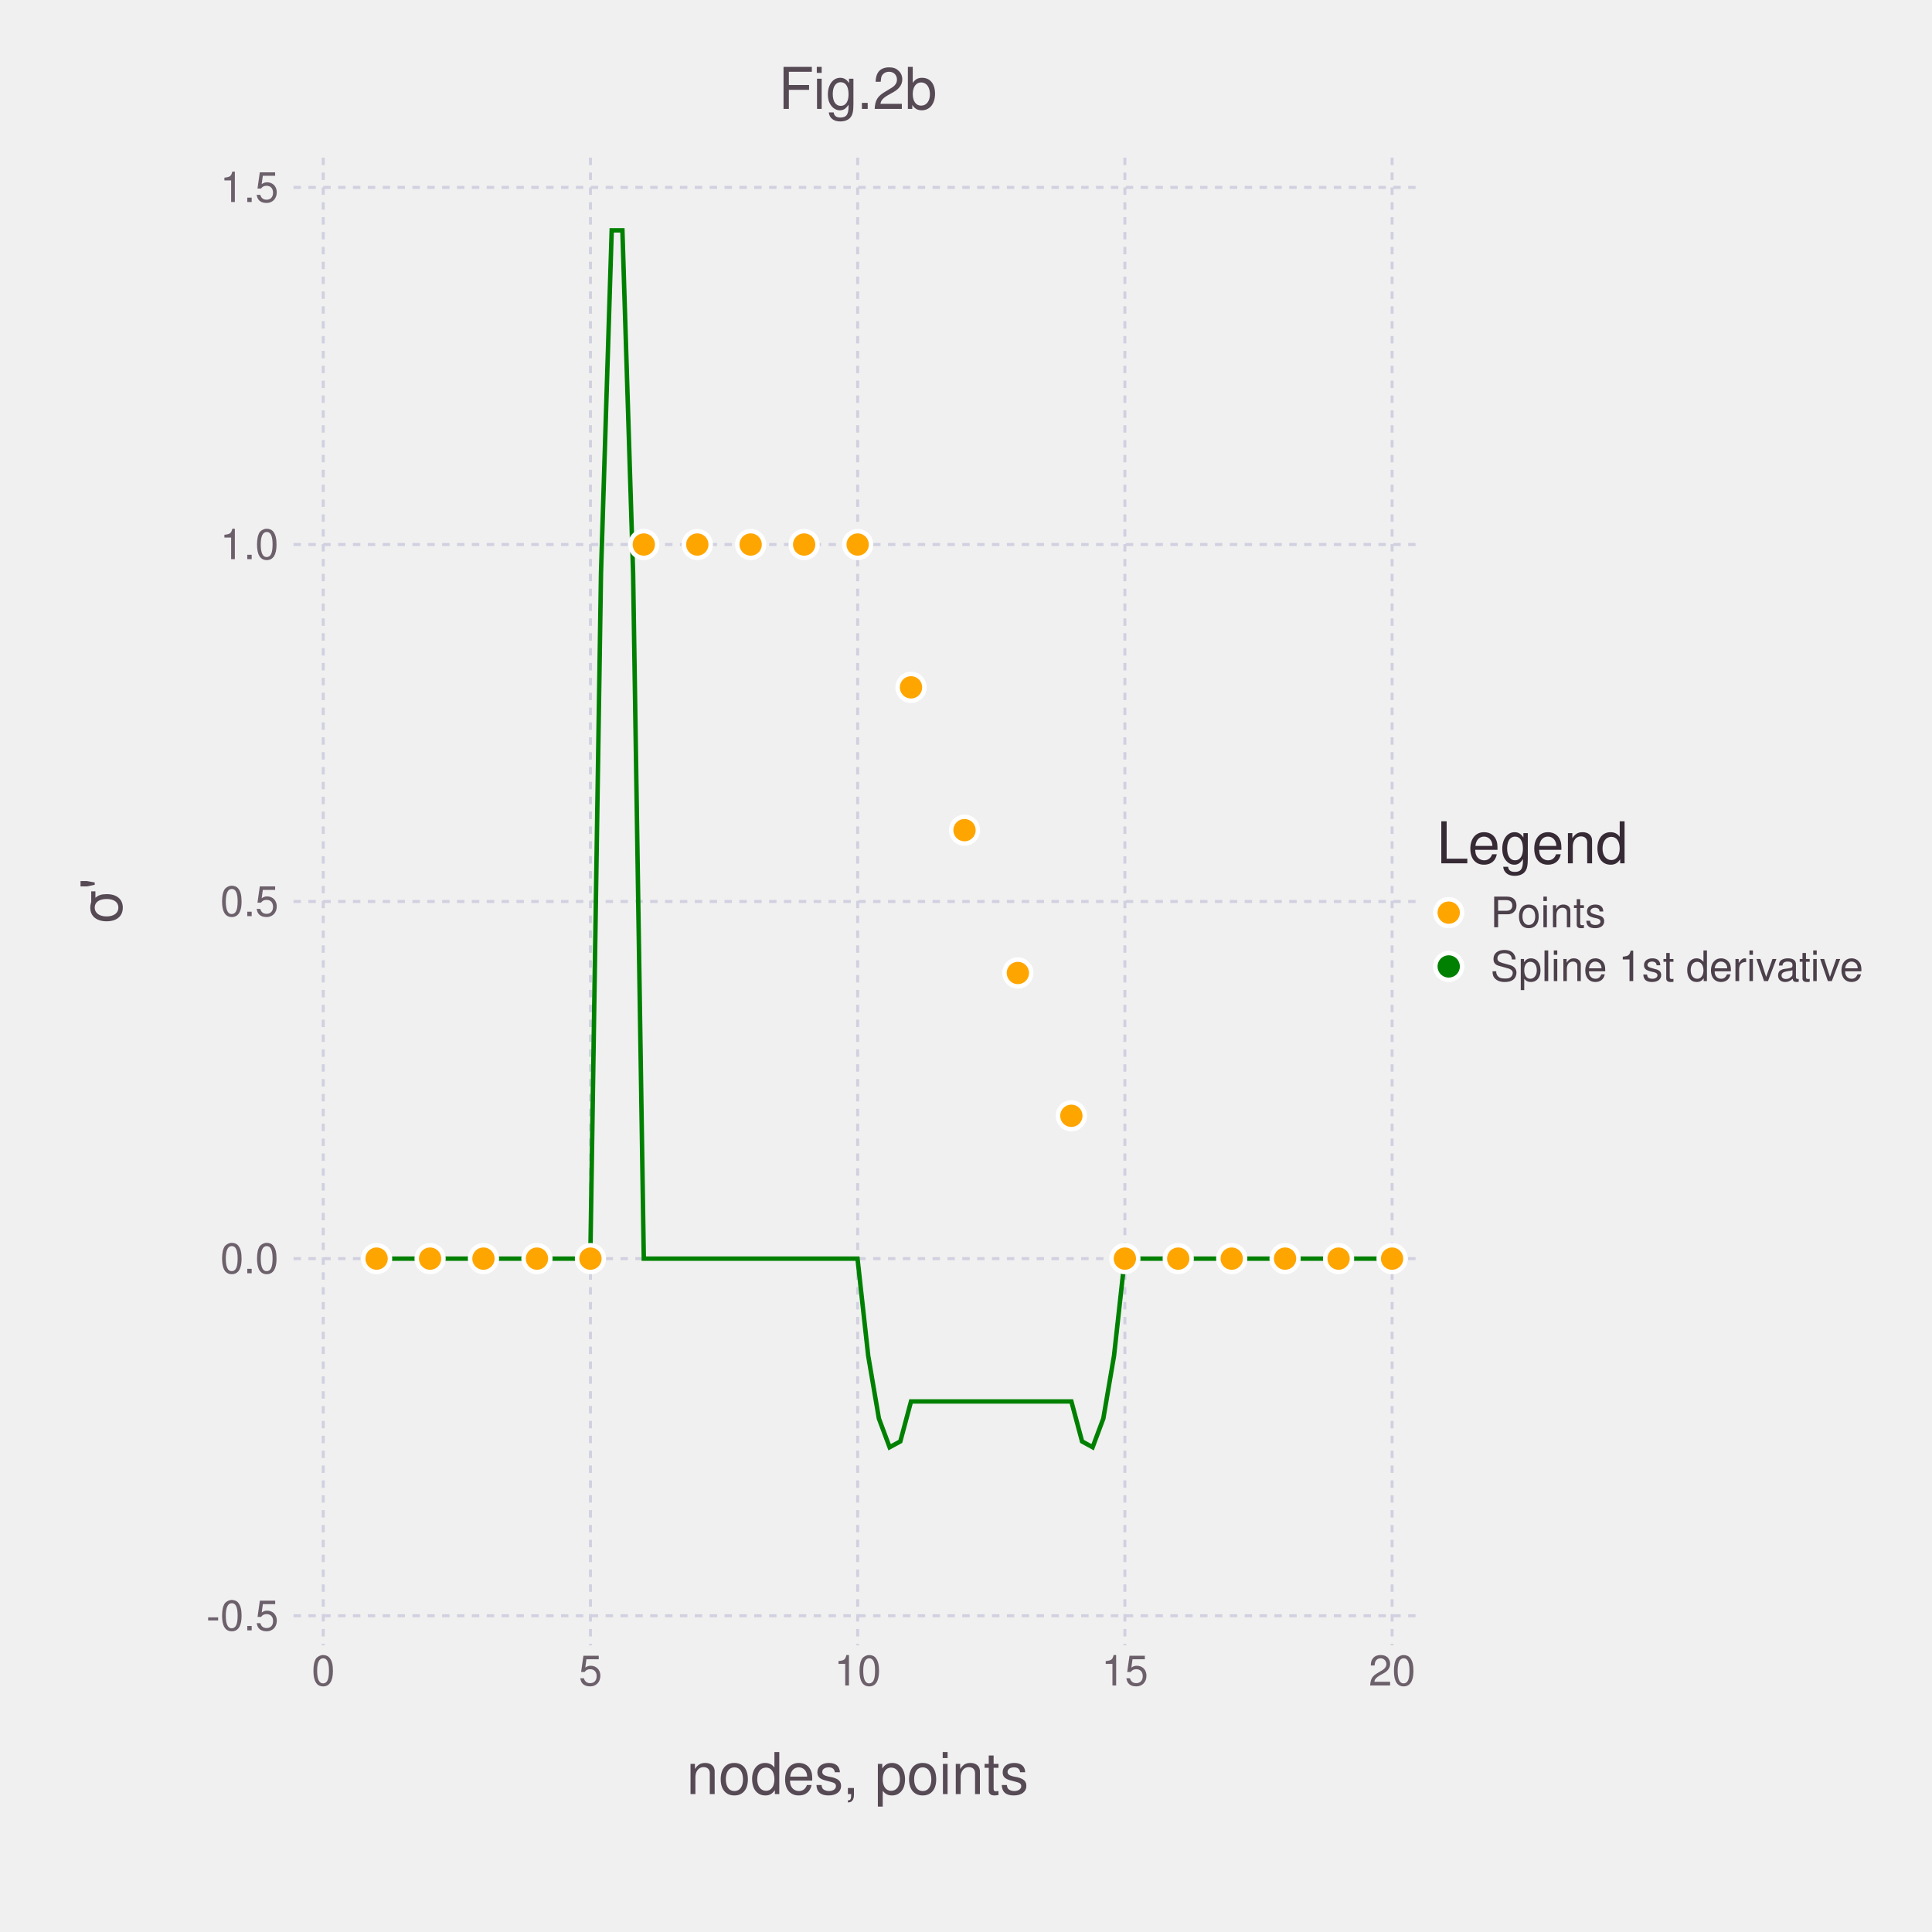
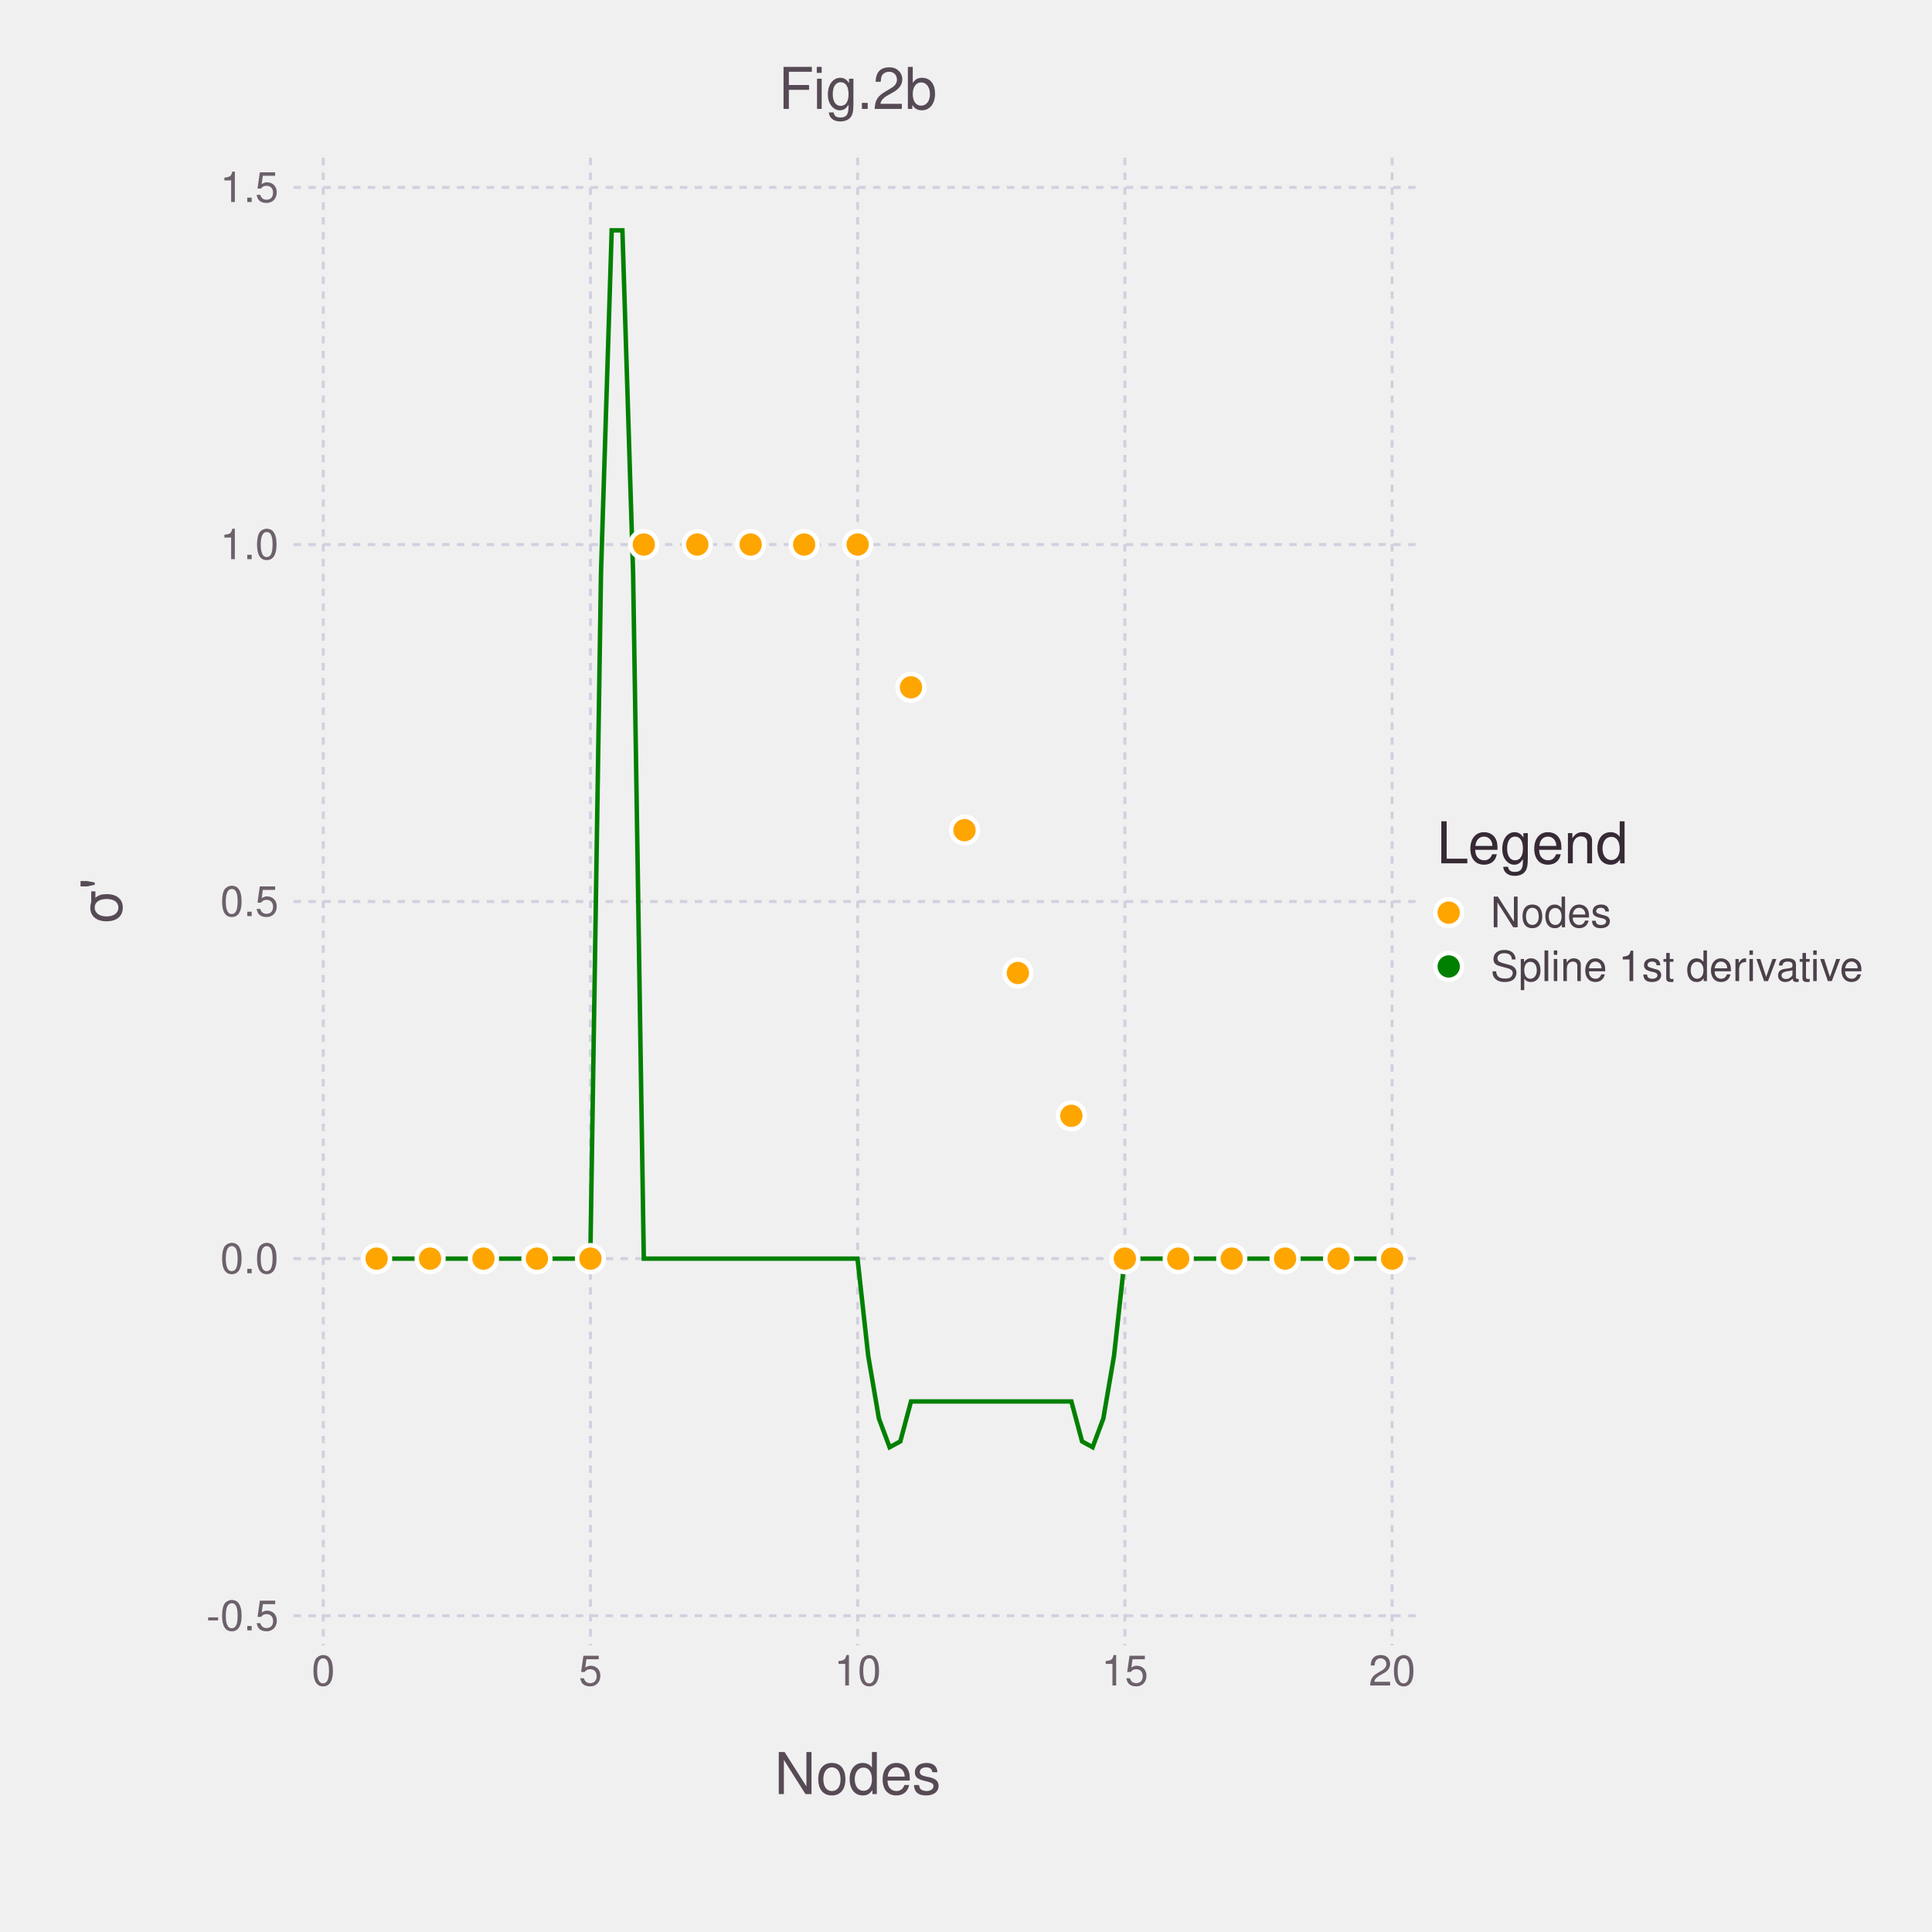
<svg xmlns="http://www.w3.org/2000/svg" version="1.2" width="130mm" height="130mm" viewBox="0 0 130 130" stroke="none" fill="#000000" stroke-width="0.3" font-size="3.88">
  <defs>
    <marker id="arrow" markerWidth="15" markerHeight="7" refX="5" refY="3.5" orient="auto" markerUnits="strokeWidth">
      <path d="M0,0 L15,3.5 L0,7 z" stroke="context-stroke" fill="context-stroke" />
    </marker>
  </defs>
-   <g class="plotroot xscalable yscalable" id="img-686ced71-1">
-     <g font-size="3.88" font-family="'PT Sans','Helvetica Neue','Helvetica',sans-serif" fill="#564A55" stroke="#000000" stroke-opacity="0.000" id="img-686ced71-2">
+   <g class="plotroot xscalable yscalable" id="img-9078fdbd-1">
+     <g font-size="3.88" font-family="'PT Sans','Helvetica Neue','Helvetica',sans-serif" fill="#564A55" stroke="#000000" stroke-opacity="0.000" id="img-9078fdbd-2">
      <g transform="translate(57.71,118.39)">
        <g class="primitive">
-           <text text-anchor="middle" dy="0.6em">nodes, points</text>
-         </g>
-       </g>
-     </g>
-     <g class="guide xlabels" font-size="2.82" font-family="'PT Sans Caption','Helvetica Neue','Helvetica',sans-serif" fill="#6C606B" id="img-686ced71-3">
+           <text text-anchor="middle" dy="0.6em">Nodes</text>
+         </g>
+       </g>
+     </g>
+     <g class="guide xlabels" font-size="2.82" font-family="'PT Sans Caption','Helvetica Neue','Helvetica',sans-serif" fill="#6C606B" id="img-9078fdbd-3">
      <g transform="translate(21.75,111.72)">
        <g class="primitive">
          <text text-anchor="middle" dy="0.6em">0</text>
        </g>
      </g>
      <g transform="translate(39.73,111.72)">
        <g class="primitive">
          <text text-anchor="middle" dy="0.6em">5</text>
        </g>
      </g>
      <g transform="translate(57.71,111.72)">
        <g class="primitive">
          <text text-anchor="middle" dy="0.6em">10</text>
        </g>
      </g>
      <g transform="translate(75.69,111.72)">
        <g class="primitive">
          <text text-anchor="middle" dy="0.6em">15</text>
        </g>
      </g>
      <g transform="translate(93.67,111.72)">
        <g class="primitive">
          <text text-anchor="middle" dy="0.6em">20</text>
        </g>
      </g>
    </g>
-     <g class="guide colorkey" id="img-686ced71-4">
-       <g fill="#4C404B" font-size="2.82" font-family="'PT Sans','Helvetica Neue','Helvetica',sans-serif" id="img-686ced71-5">
-         <g transform="translate(100.29,61.41)" id="img-686ced71-6">
+     <g class="guide colorkey" id="img-9078fdbd-4">
+       <g fill="#4C404B" font-size="2.82" font-family="'PT Sans','Helvetica Neue','Helvetica',sans-serif" id="img-9078fdbd-5">
+         <g transform="translate(100.29,61.41)" id="img-9078fdbd-6">
          <g class="primitive">
-             <text dy="0.35em">Points</text>
-           </g>
-         </g>
-         <g transform="translate(100.29,65.03)" id="img-686ced71-7">
+             <text dy="0.35em">Nodes</text>
+           </g>
+         </g>
+         <g transform="translate(100.29,65.03)" id="img-9078fdbd-7">
          <g class="primitive">
            <text dy="0.35em">Spline 1st derivative</text>
          </g>
        </g>
      </g>
-       <g stroke-width="0.3" id="img-686ced71-8">
-         <g stroke="#FFFFFF" fill-opacity="1" fill="#008000" id="img-686ced71-9">
-           <g transform="translate(97.48,65.03)" id="img-686ced71-10">
+       <g stroke-width="0.3" id="img-9078fdbd-8">
+         <g stroke="#FFFFFF" fill-opacity="1" fill="#008000" id="img-9078fdbd-9">
+           <g transform="translate(97.48,65.03)" id="img-9078fdbd-10">
            <circle cx="0" cy="0" r="0.9" class="primitive" />
          </g>
        </g>
-         <g stroke="#FFFFFF" fill-opacity="1" fill="#FFA500" id="img-686ced71-11">
-           <g transform="translate(97.48,61.41)" id="img-686ced71-12">
+         <g stroke="#FFFFFF" fill-opacity="1" fill="#FFA500" id="img-9078fdbd-11">
+           <g transform="translate(97.48,61.41)" id="img-9078fdbd-12">
            <circle cx="0" cy="0" r="0.9" class="primitive" />
          </g>
        </g>
      </g>
-       <g fill="#362A35" font-size="3.88" font-family="'PT Sans','Helvetica Neue','Helvetica',sans-serif" stroke="#000000" stroke-opacity="0.000" id="img-686ced71-13">
-         <g transform="translate(96.67,58.09)" id="img-686ced71-14">
+       <g fill="#362A35" font-size="3.88" font-family="'PT Sans','Helvetica Neue','Helvetica',sans-serif" stroke="#000000" stroke-opacity="0.000" id="img-9078fdbd-13">
+         <g transform="translate(96.67,58.09)" id="img-9078fdbd-14">
          <g class="primitive">
            <text dy="-0em">Legend</text>
          </g>
        </g>
      </g>
    </g>
-     <g clip-path="url(#img-686ced71-15)">
-       <g id="img-686ced71-16">
-         <g pointer-events="visible" stroke-width="0.3" fill="#000000" fill-opacity="0.000" stroke="#000000" stroke-opacity="0.000" class="guide background" id="img-686ced71-17">
-           <g transform="translate(57.71,60.66)" id="img-686ced71-18">
+     <g clip-path="url(#img-9078fdbd-15)">
+       <g id="img-9078fdbd-16">
+         <g pointer-events="visible" stroke-width="0.3" fill="#000000" fill-opacity="0.000" stroke="#000000" stroke-opacity="0.000" class="guide background" id="img-9078fdbd-17">
+           <g transform="translate(57.71,60.66)" id="img-9078fdbd-18">
            <path d="M-37.96,-50.05 L 37.96 -50.05 37.96 50.05 -37.96 50.05 z" class="primitive" />
          </g>
        </g>
-         <g class="guide ygridlines xfixed" stroke-dasharray="0.5,0.5" stroke-width="0.2" stroke="#D0D0E0" id="img-686ced71-19">
-           <g transform="translate(57.71,108.72)" id="img-686ced71-20">
-             <path fill="none" d="M-37.96,0 L 37.96 0" class="primitive" />
-           </g>
-           <g transform="translate(57.71,84.69)" id="img-686ced71-21">
-             <path fill="none" d="M-37.96,0 L 37.96 0" class="primitive" />
-           </g>
-           <g transform="translate(57.71,60.66)" id="img-686ced71-22">
-             <path fill="none" d="M-37.96,0 L 37.96 0" class="primitive" />
-           </g>
-           <g transform="translate(57.71,36.64)" id="img-686ced71-23">
-             <path fill="none" d="M-37.96,0 L 37.96 0" class="primitive" />
-           </g>
-           <g transform="translate(57.71,12.61)" id="img-686ced71-24">
-             <path fill="none" d="M-37.96,0 L 37.96 0" class="primitive" />
-           </g>
-         </g>
-         <g class="guide xgridlines yfixed" stroke-dasharray="0.5,0.5" stroke-width="0.2" stroke="#D0D0E0" id="img-686ced71-25">
-           <g transform="translate(21.75,60.66)" id="img-686ced71-26">
-             <path fill="none" d="M0,-50.05 L 0 50.05" class="primitive" />
-           </g>
-           <g transform="translate(39.73,60.66)" id="img-686ced71-27">
-             <path fill="none" d="M0,-50.05 L 0 50.05" class="primitive" />
-           </g>
-           <g transform="translate(57.71,60.66)" id="img-686ced71-28">
-             <path fill="none" d="M0,-50.05 L 0 50.05" class="primitive" />
-           </g>
-           <g transform="translate(75.69,60.66)" id="img-686ced71-29">
-             <path fill="none" d="M0,-50.05 L 0 50.05" class="primitive" />
-           </g>
-           <g transform="translate(93.67,60.66)" id="img-686ced71-30">
-             <path fill="none" d="M0,-50.05 L 0 50.05" class="primitive" />
-           </g>
-         </g>
-         <g class="plotpanel" id="img-686ced71-31">
-           <g stroke-width="0.3" fill="#000000" fill-opacity="0.000" class="geometry" id="img-686ced71-32">
-             <g class="color_RGB{N0f8}(0.0,0.502,0.0)" stroke-dasharray="none" stroke="#008000" id="img-686ced71-33">
-               <g transform="translate(59.5,84.77)" id="img-686ced71-34">
+         <g class="guide ygridlines xfixed" stroke-dasharray="0.5,0.5" stroke-width="0.2" stroke="#D0D0E0" id="img-9078fdbd-19">
+           <g transform="translate(57.71,108.72)" id="img-9078fdbd-20">
+             <path fill="none" d="M-37.96,0 L 37.96 0" class="primitive" />
+           </g>
+           <g transform="translate(57.71,84.69)" id="img-9078fdbd-21">
+             <path fill="none" d="M-37.96,0 L 37.96 0" class="primitive" />
+           </g>
+           <g transform="translate(57.71,60.66)" id="img-9078fdbd-22">
+             <path fill="none" d="M-37.96,0 L 37.96 0" class="primitive" />
+           </g>
+           <g transform="translate(57.71,36.64)" id="img-9078fdbd-23">
+             <path fill="none" d="M-37.96,0 L 37.96 0" class="primitive" />
+           </g>
+           <g transform="translate(57.71,12.61)" id="img-9078fdbd-24">
+             <path fill="none" d="M-37.96,0 L 37.96 0" class="primitive" />
+           </g>
+         </g>
+         <g class="guide xgridlines yfixed" stroke-dasharray="0.5,0.5" stroke-width="0.2" stroke="#D0D0E0" id="img-9078fdbd-25">
+           <g transform="translate(21.75,60.66)" id="img-9078fdbd-26">
+             <path fill="none" d="M0,-50.05 L 0 50.05" class="primitive" />
+           </g>
+           <g transform="translate(39.73,60.66)" id="img-9078fdbd-27">
+             <path fill="none" d="M0,-50.05 L 0 50.05" class="primitive" />
+           </g>
+           <g transform="translate(57.71,60.66)" id="img-9078fdbd-28">
+             <path fill="none" d="M0,-50.05 L 0 50.05" class="primitive" />
+           </g>
+           <g transform="translate(75.69,60.66)" id="img-9078fdbd-29">
+             <path fill="none" d="M0,-50.05 L 0 50.05" class="primitive" />
+           </g>
+           <g transform="translate(93.67,60.66)" id="img-9078fdbd-30">
+             <path fill="none" d="M0,-50.05 L 0 50.05" class="primitive" />
+           </g>
+         </g>
+         <g class="plotpanel" id="img-9078fdbd-31">
+           <g stroke-width="0.3" fill="#000000" fill-opacity="0.000" class="geometry" id="img-9078fdbd-32">
+             <g class="color_RGB{N0f8}(0.0,0.502,0.0)" stroke-dasharray="none" stroke="#008000" id="img-9078fdbd-33">
+               <g transform="translate(59.5,84.77)" id="img-9078fdbd-34">
                <path fill="none" d="M-34.16,-0.08 L -33.44 -0.08 -32.72 -0.08 -32.01 -0.08 -31.29 -0.08 -30.57 -0.08 -29.85 -0.08 -29.13 -0.08 -28.41 -0.08 -27.69 -0.08 -26.97 -0.08 -26.25 -0.08 -25.53 -0.08 -24.81 -0.08 -24.09 -0.08 -23.37 -0.08 -22.66 -0.08 -21.94 -0.08 -21.22 -0.08 -20.5 -0.08 -19.78 -0.08 -19.06 -46.21 -18.34 -69.27 -17.62 -69.27 -16.9 -46.21 -16.18 -0.08 -15.46 -0.08 -14.74 -0.08 -14.02 -0.08 -13.31 -0.08 -12.59 -0.08 -11.87 -0.08 -11.15 -0.08 -10.43 -0.08 -9.71 -0.08 -8.99 -0.08 -8.27 -0.08 -7.55 -0.08 -6.83 -0.08 -6.11 -0.08 -5.39 -0.08 -4.67 -0.08 -3.96 -0.08 -3.24 -0.08 -2.52 -0.08 -1.8 -0.08 -1.08 6.46 -0.36 10.68 0.36 12.61 1.08 12.22 1.8 9.53 2.52 9.53 3.24 9.53 3.96 9.53 4.67 9.53 5.39 9.53 6.11 9.53 6.83 9.53 7.55 9.53 8.27 9.53 8.99 9.53 9.71 9.53 10.43 9.53 11.15 9.53 11.87 9.53 12.59 9.53 13.31 12.22 14.02 12.61 14.74 10.68 15.46 6.46 16.18 -0.08 16.9 -0.08 17.62 -0.08 18.34 -0.08 19.06 -0.08 19.78 -0.08 20.5 -0.08 21.22 -0.08 21.94 -0.08 22.66 -0.08 23.37 -0.08 24.09 -0.08 24.81 -0.08 25.53 -0.08 26.25 -0.08 26.97 -0.08 27.69 -0.08 28.41 -0.08 29.13 -0.08 29.85 -0.08 30.57 -0.08 31.29 -0.08 32.01 -0.08 32.72 -0.08 33.44 -0.08 34.16 -0.08" class="primitive" />
              </g>
            </g>
          </g>
-           <g class="geometry" id="img-686ced71-35">
-             <g stroke-width="0.3" id="img-686ced71-36">
-               <g class="color_RGBA{Float32}(1.0f0,0.64705884f0,0.0f0,1.0f0)" fill-opacity="1" stroke="#FFFFFF" fill="#FFA500" id="img-686ced71-37">
-                 <g class="marker" id="img-686ced71-38">
-                   <g transform="translate(93.67,84.69)" id="img-686ced71-39">
-                     <circle cx="0" cy="0" r="0.9" class="primitive" />
-                   </g>
-                 </g>
-               </g>
-               <g class="color_RGBA{Float32}(1.0f0,0.64705884f0,0.0f0,1.0f0)" fill-opacity="1" stroke="#FFFFFF" fill="#FFA500" id="img-686ced71-40">
-                 <g class="marker" id="img-686ced71-41">
-                   <g transform="translate(90.07,84.69)" id="img-686ced71-42">
-                     <circle cx="0" cy="0" r="0.9" class="primitive" />
-                   </g>
-                 </g>
-               </g>
-               <g class="color_RGBA{Float32}(1.0f0,0.64705884f0,0.0f0,1.0f0)" fill-opacity="1" stroke="#FFFFFF" fill="#FFA500" id="img-686ced71-43">
-                 <g class="marker" id="img-686ced71-44">
-                   <g transform="translate(86.47,84.69)" id="img-686ced71-45">
-                     <circle cx="0" cy="0" r="0.9" class="primitive" />
-                   </g>
-                 </g>
-               </g>
-               <g class="color_RGBA{Float32}(1.0f0,0.64705884f0,0.0f0,1.0f0)" fill-opacity="1" stroke="#FFFFFF" fill="#FFA500" id="img-686ced71-46">
-                 <g class="marker" id="img-686ced71-47">
-                   <g transform="translate(82.88,84.69)" id="img-686ced71-48">
-                     <circle cx="0" cy="0" r="0.9" class="primitive" />
-                   </g>
-                 </g>
-               </g>
-               <g class="color_RGBA{Float32}(1.0f0,0.64705884f0,0.0f0,1.0f0)" fill-opacity="1" stroke="#FFFFFF" fill="#FFA500" id="img-686ced71-49">
-                 <g class="marker" id="img-686ced71-50">
-                   <g transform="translate(79.28,84.69)" id="img-686ced71-51">
-                     <circle cx="0" cy="0" r="0.9" class="primitive" />
-                   </g>
-                 </g>
-               </g>
-               <g class="color_RGBA{Float32}(1.0f0,0.64705884f0,0.0f0,1.0f0)" fill-opacity="1" stroke="#FFFFFF" fill="#FFA500" id="img-686ced71-52">
-                 <g class="marker" id="img-686ced71-53">
-                   <g transform="translate(75.69,84.69)" id="img-686ced71-54">
-                     <circle cx="0" cy="0" r="0.9" class="primitive" />
-                   </g>
-                 </g>
-               </g>
-               <g class="color_RGBA{Float32}(1.0f0,0.64705884f0,0.0f0,1.0f0)" fill-opacity="1" stroke="#FFFFFF" fill="#FFA500" id="img-686ced71-55">
-                 <g class="marker" id="img-686ced71-56">
-                   <g transform="translate(72.09,75.08)" id="img-686ced71-57">
-                     <circle cx="0" cy="0" r="0.9" class="primitive" />
-                   </g>
-                 </g>
-               </g>
-               <g class="color_RGBA{Float32}(1.0f0,0.64705884f0,0.0f0,1.0f0)" fill-opacity="1" stroke="#FFFFFF" fill="#FFA500" id="img-686ced71-58">
-                 <g class="marker" id="img-686ced71-59">
-                   <g transform="translate(68.49,65.47)" id="img-686ced71-60">
-                     <circle cx="0" cy="0" r="0.9" class="primitive" />
-                   </g>
-                 </g>
-               </g>
-               <g class="color_RGBA{Float32}(1.0f0,0.64705884f0,0.0f0,1.0f0)" fill-opacity="1" stroke="#FFFFFF" fill="#FFA500" id="img-686ced71-61">
-                 <g class="marker" id="img-686ced71-62">
-                   <g transform="translate(64.9,55.86)" id="img-686ced71-63">
-                     <circle cx="0" cy="0" r="0.9" class="primitive" />
-                   </g>
-                 </g>
-               </g>
-               <g class="color_RGBA{Float32}(1.0f0,0.64705884f0,0.0f0,1.0f0)" fill-opacity="1" stroke="#FFFFFF" fill="#FFA500" id="img-686ced71-64">
-                 <g class="marker" id="img-686ced71-65">
-                   <g transform="translate(61.3,46.25)" id="img-686ced71-66">
-                     <circle cx="0" cy="0" r="0.9" class="primitive" />
-                   </g>
-                 </g>
-               </g>
-               <g class="color_RGBA{Float32}(1.0f0,0.64705884f0,0.0f0,1.0f0)" fill-opacity="1" stroke="#FFFFFF" fill="#FFA500" id="img-686ced71-67">
-                 <g class="marker" id="img-686ced71-68">
-                   <g transform="translate(57.71,36.64)" id="img-686ced71-69">
-                     <circle cx="0" cy="0" r="0.9" class="primitive" />
-                   </g>
-                 </g>
-               </g>
-               <g class="color_RGBA{Float32}(1.0f0,0.64705884f0,0.0f0,1.0f0)" fill-opacity="1" stroke="#FFFFFF" fill="#FFA500" id="img-686ced71-70">
-                 <g class="marker" id="img-686ced71-71">
-                   <g transform="translate(54.11,36.64)" id="img-686ced71-72">
-                     <circle cx="0" cy="0" r="0.9" class="primitive" />
-                   </g>
-                 </g>
-               </g>
-               <g class="color_RGBA{Float32}(1.0f0,0.64705884f0,0.0f0,1.0f0)" fill-opacity="1" stroke="#FFFFFF" fill="#FFA500" id="img-686ced71-73">
-                 <g class="marker" id="img-686ced71-74">
-                   <g transform="translate(50.51,36.64)" id="img-686ced71-75">
-                     <circle cx="0" cy="0" r="0.9" class="primitive" />
-                   </g>
-                 </g>
-               </g>
-               <g class="color_RGBA{Float32}(1.0f0,0.64705884f0,0.0f0,1.0f0)" fill-opacity="1" stroke="#FFFFFF" fill="#FFA500" id="img-686ced71-76">
-                 <g class="marker" id="img-686ced71-77">
-                   <g transform="translate(46.92,36.64)" id="img-686ced71-78">
-                     <circle cx="0" cy="0" r="0.9" class="primitive" />
-                   </g>
-                 </g>
-               </g>
-               <g class="color_RGBA{Float32}(1.0f0,0.64705884f0,0.0f0,1.0f0)" fill-opacity="1" stroke="#FFFFFF" fill="#FFA500" id="img-686ced71-79">
-                 <g class="marker" id="img-686ced71-80">
-                   <g transform="translate(43.32,36.64)" id="img-686ced71-81">
-                     <circle cx="0" cy="0" r="0.9" class="primitive" />
-                   </g>
-                 </g>
-               </g>
-               <g class="color_RGBA{Float32}(1.0f0,0.64705884f0,0.0f0,1.0f0)" fill-opacity="1" stroke="#FFFFFF" fill="#FFA500" id="img-686ced71-82">
-                 <g class="marker" id="img-686ced71-83">
-                   <g transform="translate(39.73,84.69)" id="img-686ced71-84">
-                     <circle cx="0" cy="0" r="0.9" class="primitive" />
-                   </g>
-                 </g>
-               </g>
-               <g class="color_RGBA{Float32}(1.0f0,0.64705884f0,0.0f0,1.0f0)" fill-opacity="1" stroke="#FFFFFF" fill="#FFA500" id="img-686ced71-85">
-                 <g class="marker" id="img-686ced71-86">
-                   <g transform="translate(36.13,84.69)" id="img-686ced71-87">
-                     <circle cx="0" cy="0" r="0.9" class="primitive" />
-                   </g>
-                 </g>
-               </g>
-               <g class="color_RGBA{Float32}(1.0f0,0.64705884f0,0.0f0,1.0f0)" fill-opacity="1" stroke="#FFFFFF" fill="#FFA500" id="img-686ced71-88">
-                 <g class="marker" id="img-686ced71-89">
-                   <g transform="translate(32.53,84.69)" id="img-686ced71-90">
-                     <circle cx="0" cy="0" r="0.9" class="primitive" />
-                   </g>
-                 </g>
-               </g>
-               <g class="color_RGBA{Float32}(1.0f0,0.64705884f0,0.0f0,1.0f0)" fill-opacity="1" stroke="#FFFFFF" fill="#FFA500" id="img-686ced71-91">
-                 <g class="marker" id="img-686ced71-92">
-                   <g transform="translate(28.94,84.69)" id="img-686ced71-93">
-                     <circle cx="0" cy="0" r="0.9" class="primitive" />
-                   </g>
-                 </g>
-               </g>
-               <g class="color_RGBA{Float32}(1.0f0,0.64705884f0,0.0f0,1.0f0)" fill-opacity="1" stroke="#FFFFFF" fill="#FFA500" id="img-686ced71-94">
-                 <g class="marker" id="img-686ced71-95">
-                   <g transform="translate(25.34,84.69)" id="img-686ced71-96">
+           <g class="geometry" id="img-9078fdbd-35">
+             <g stroke-width="0.3" id="img-9078fdbd-36">
+               <g class="color_RGBA{Float32}(1.0f0,0.64705884f0,0.0f0,1.0f0)" fill-opacity="1" stroke="#FFFFFF" fill="#FFA500" id="img-9078fdbd-37">
+                 <g class="marker" id="img-9078fdbd-38">
+                   <g transform="translate(93.67,84.69)" id="img-9078fdbd-39">
+                     <circle cx="0" cy="0" r="0.9" class="primitive" />
+                   </g>
+                 </g>
+               </g>
+               <g class="color_RGBA{Float32}(1.0f0,0.64705884f0,0.0f0,1.0f0)" fill-opacity="1" stroke="#FFFFFF" fill="#FFA500" id="img-9078fdbd-40">
+                 <g class="marker" id="img-9078fdbd-41">
+                   <g transform="translate(90.07,84.69)" id="img-9078fdbd-42">
+                     <circle cx="0" cy="0" r="0.9" class="primitive" />
+                   </g>
+                 </g>
+               </g>
+               <g class="color_RGBA{Float32}(1.0f0,0.64705884f0,0.0f0,1.0f0)" fill-opacity="1" stroke="#FFFFFF" fill="#FFA500" id="img-9078fdbd-43">
+                 <g class="marker" id="img-9078fdbd-44">
+                   <g transform="translate(86.47,84.69)" id="img-9078fdbd-45">
+                     <circle cx="0" cy="0" r="0.9" class="primitive" />
+                   </g>
+                 </g>
+               </g>
+               <g class="color_RGBA{Float32}(1.0f0,0.64705884f0,0.0f0,1.0f0)" fill-opacity="1" stroke="#FFFFFF" fill="#FFA500" id="img-9078fdbd-46">
+                 <g class="marker" id="img-9078fdbd-47">
+                   <g transform="translate(82.88,84.69)" id="img-9078fdbd-48">
+                     <circle cx="0" cy="0" r="0.9" class="primitive" />
+                   </g>
+                 </g>
+               </g>
+               <g class="color_RGBA{Float32}(1.0f0,0.64705884f0,0.0f0,1.0f0)" fill-opacity="1" stroke="#FFFFFF" fill="#FFA500" id="img-9078fdbd-49">
+                 <g class="marker" id="img-9078fdbd-50">
+                   <g transform="translate(79.28,84.69)" id="img-9078fdbd-51">
+                     <circle cx="0" cy="0" r="0.9" class="primitive" />
+                   </g>
+                 </g>
+               </g>
+               <g class="color_RGBA{Float32}(1.0f0,0.64705884f0,0.0f0,1.0f0)" fill-opacity="1" stroke="#FFFFFF" fill="#FFA500" id="img-9078fdbd-52">
+                 <g class="marker" id="img-9078fdbd-53">
+                   <g transform="translate(75.69,84.69)" id="img-9078fdbd-54">
+                     <circle cx="0" cy="0" r="0.9" class="primitive" />
+                   </g>
+                 </g>
+               </g>
+               <g class="color_RGBA{Float32}(1.0f0,0.64705884f0,0.0f0,1.0f0)" fill-opacity="1" stroke="#FFFFFF" fill="#FFA500" id="img-9078fdbd-55">
+                 <g class="marker" id="img-9078fdbd-56">
+                   <g transform="translate(72.09,75.08)" id="img-9078fdbd-57">
+                     <circle cx="0" cy="0" r="0.9" class="primitive" />
+                   </g>
+                 </g>
+               </g>
+               <g class="color_RGBA{Float32}(1.0f0,0.64705884f0,0.0f0,1.0f0)" fill-opacity="1" stroke="#FFFFFF" fill="#FFA500" id="img-9078fdbd-58">
+                 <g class="marker" id="img-9078fdbd-59">
+                   <g transform="translate(68.49,65.47)" id="img-9078fdbd-60">
+                     <circle cx="0" cy="0" r="0.9" class="primitive" />
+                   </g>
+                 </g>
+               </g>
+               <g class="color_RGBA{Float32}(1.0f0,0.64705884f0,0.0f0,1.0f0)" fill-opacity="1" stroke="#FFFFFF" fill="#FFA500" id="img-9078fdbd-61">
+                 <g class="marker" id="img-9078fdbd-62">
+                   <g transform="translate(64.9,55.86)" id="img-9078fdbd-63">
+                     <circle cx="0" cy="0" r="0.9" class="primitive" />
+                   </g>
+                 </g>
+               </g>
+               <g class="color_RGBA{Float32}(1.0f0,0.64705884f0,0.0f0,1.0f0)" fill-opacity="1" stroke="#FFFFFF" fill="#FFA500" id="img-9078fdbd-64">
+                 <g class="marker" id="img-9078fdbd-65">
+                   <g transform="translate(61.3,46.25)" id="img-9078fdbd-66">
+                     <circle cx="0" cy="0" r="0.9" class="primitive" />
+                   </g>
+                 </g>
+               </g>
+               <g class="color_RGBA{Float32}(1.0f0,0.64705884f0,0.0f0,1.0f0)" fill-opacity="1" stroke="#FFFFFF" fill="#FFA500" id="img-9078fdbd-67">
+                 <g class="marker" id="img-9078fdbd-68">
+                   <g transform="translate(57.71,36.64)" id="img-9078fdbd-69">
+                     <circle cx="0" cy="0" r="0.9" class="primitive" />
+                   </g>
+                 </g>
+               </g>
+               <g class="color_RGBA{Float32}(1.0f0,0.64705884f0,0.0f0,1.0f0)" fill-opacity="1" stroke="#FFFFFF" fill="#FFA500" id="img-9078fdbd-70">
+                 <g class="marker" id="img-9078fdbd-71">
+                   <g transform="translate(54.11,36.64)" id="img-9078fdbd-72">
+                     <circle cx="0" cy="0" r="0.9" class="primitive" />
+                   </g>
+                 </g>
+               </g>
+               <g class="color_RGBA{Float32}(1.0f0,0.64705884f0,0.0f0,1.0f0)" fill-opacity="1" stroke="#FFFFFF" fill="#FFA500" id="img-9078fdbd-73">
+                 <g class="marker" id="img-9078fdbd-74">
+                   <g transform="translate(50.51,36.64)" id="img-9078fdbd-75">
+                     <circle cx="0" cy="0" r="0.9" class="primitive" />
+                   </g>
+                 </g>
+               </g>
+               <g class="color_RGBA{Float32}(1.0f0,0.64705884f0,0.0f0,1.0f0)" fill-opacity="1" stroke="#FFFFFF" fill="#FFA500" id="img-9078fdbd-76">
+                 <g class="marker" id="img-9078fdbd-77">
+                   <g transform="translate(46.92,36.64)" id="img-9078fdbd-78">
+                     <circle cx="0" cy="0" r="0.9" class="primitive" />
+                   </g>
+                 </g>
+               </g>
+               <g class="color_RGBA{Float32}(1.0f0,0.64705884f0,0.0f0,1.0f0)" fill-opacity="1" stroke="#FFFFFF" fill="#FFA500" id="img-9078fdbd-79">
+                 <g class="marker" id="img-9078fdbd-80">
+                   <g transform="translate(43.32,36.64)" id="img-9078fdbd-81">
+                     <circle cx="0" cy="0" r="0.9" class="primitive" />
+                   </g>
+                 </g>
+               </g>
+               <g class="color_RGBA{Float32}(1.0f0,0.64705884f0,0.0f0,1.0f0)" fill-opacity="1" stroke="#FFFFFF" fill="#FFA500" id="img-9078fdbd-82">
+                 <g class="marker" id="img-9078fdbd-83">
+                   <g transform="translate(39.73,84.69)" id="img-9078fdbd-84">
+                     <circle cx="0" cy="0" r="0.9" class="primitive" />
+                   </g>
+                 </g>
+               </g>
+               <g class="color_RGBA{Float32}(1.0f0,0.64705884f0,0.0f0,1.0f0)" fill-opacity="1" stroke="#FFFFFF" fill="#FFA500" id="img-9078fdbd-85">
+                 <g class="marker" id="img-9078fdbd-86">
+                   <g transform="translate(36.13,84.69)" id="img-9078fdbd-87">
+                     <circle cx="0" cy="0" r="0.9" class="primitive" />
+                   </g>
+                 </g>
+               </g>
+               <g class="color_RGBA{Float32}(1.0f0,0.64705884f0,0.0f0,1.0f0)" fill-opacity="1" stroke="#FFFFFF" fill="#FFA500" id="img-9078fdbd-88">
+                 <g class="marker" id="img-9078fdbd-89">
+                   <g transform="translate(32.53,84.69)" id="img-9078fdbd-90">
+                     <circle cx="0" cy="0" r="0.9" class="primitive" />
+                   </g>
+                 </g>
+               </g>
+               <g class="color_RGBA{Float32}(1.0f0,0.64705884f0,0.0f0,1.0f0)" fill-opacity="1" stroke="#FFFFFF" fill="#FFA500" id="img-9078fdbd-91">
+                 <g class="marker" id="img-9078fdbd-92">
+                   <g transform="translate(28.94,84.69)" id="img-9078fdbd-93">
+                     <circle cx="0" cy="0" r="0.9" class="primitive" />
+                   </g>
+                 </g>
+               </g>
+               <g class="color_RGBA{Float32}(1.0f0,0.64705884f0,0.0f0,1.0f0)" fill-opacity="1" stroke="#FFFFFF" fill="#FFA500" id="img-9078fdbd-94">
+                 <g class="marker" id="img-9078fdbd-95">
+                   <g transform="translate(25.34,84.69)" id="img-9078fdbd-96">
                    <circle cx="0" cy="0" r="0.9" class="primitive" />
                  </g>
                </g>
              </g>
            </g>
          </g>
        </g>
      </g>
    </g>
-     <g class="guide ylabels" font-size="2.82" font-family="'PT Sans Caption','Helvetica Neue','Helvetica',sans-serif" fill="#6C606B" id="img-686ced71-97">
-       <g transform="translate(18.74,108.72)" id="img-686ced71-98">
+     <g class="guide ylabels" font-size="2.82" font-family="'PT Sans Caption','Helvetica Neue','Helvetica',sans-serif" fill="#6C606B" id="img-9078fdbd-97">
+       <g transform="translate(18.74,108.72)" id="img-9078fdbd-98">
        <g class="primitive">
          <text text-anchor="end" dy="0.35em">-0.5</text>
        </g>
      </g>
-       <g transform="translate(18.74,84.69)" id="img-686ced71-99">
+       <g transform="translate(18.74,84.69)" id="img-9078fdbd-99">
        <g class="primitive">
          <text text-anchor="end" dy="0.35em">0.0</text>
        </g>
      </g>
-       <g transform="translate(18.74,60.66)" id="img-686ced71-100">
+       <g transform="translate(18.74,60.66)" id="img-9078fdbd-100">
        <g class="primitive">
          <text text-anchor="end" dy="0.35em">0.5</text>
        </g>
      </g>
-       <g transform="translate(18.74,36.64)" id="img-686ced71-101">
+       <g transform="translate(18.74,36.64)" id="img-9078fdbd-101">
        <g class="primitive">
          <text text-anchor="end" dy="0.35em">1.0</text>
        </g>
      </g>
-       <g transform="translate(18.74,12.61)" id="img-686ced71-102">
+       <g transform="translate(18.74,12.61)" id="img-9078fdbd-102">
        <g class="primitive">
          <text text-anchor="end" dy="0.35em">1.5</text>
        </g>
      </g>
    </g>
-     <g font-size="3.88" font-family="'PT Sans','Helvetica Neue','Helvetica',sans-serif" fill="#564A55" stroke="#000000" stroke-opacity="0.000" id="img-686ced71-103">
-       <g transform="translate(8.81,58.66)" id="img-686ced71-104">
+     <g font-size="3.88" font-family="'PT Sans','Helvetica Neue','Helvetica',sans-serif" fill="#564A55" stroke="#000000" stroke-opacity="0.000" id="img-9078fdbd-103">
+       <g transform="translate(8.81,58.66)" id="img-9078fdbd-104">
        <g class="primitive">
          <text text-anchor="middle" dy="0.35em" transform="rotate(-90,0, 2)">σ'</text>
        </g>
      </g>
    </g>
-     <g font-size="3.88" font-family="'PT Sans','Helvetica Neue','Helvetica',sans-serif" fill="#564A55" stroke="#000000" stroke-opacity="0.000" id="img-686ced71-105">
-       <g transform="translate(57.71,5)" id="img-686ced71-106">
+     <g font-size="3.88" font-family="'PT Sans','Helvetica Neue','Helvetica',sans-serif" fill="#564A55" stroke="#000000" stroke-opacity="0.000" id="img-9078fdbd-105">
+       <g transform="translate(57.71,5)" id="img-9078fdbd-106">
        <g class="primitive">
          <text text-anchor="middle" dy="0.6em">Fig.2b</text>
        </g>
      </g>
    </g>
  </g>
  <defs>
-     <clipPath id="img-686ced71-15">
+     <clipPath id="img-9078fdbd-15">
      <path d="M19.75,10.61 L 95.67 10.61 95.67 110.72 19.75 110.72" />
    </clipPath>
  </defs>
</svg>
